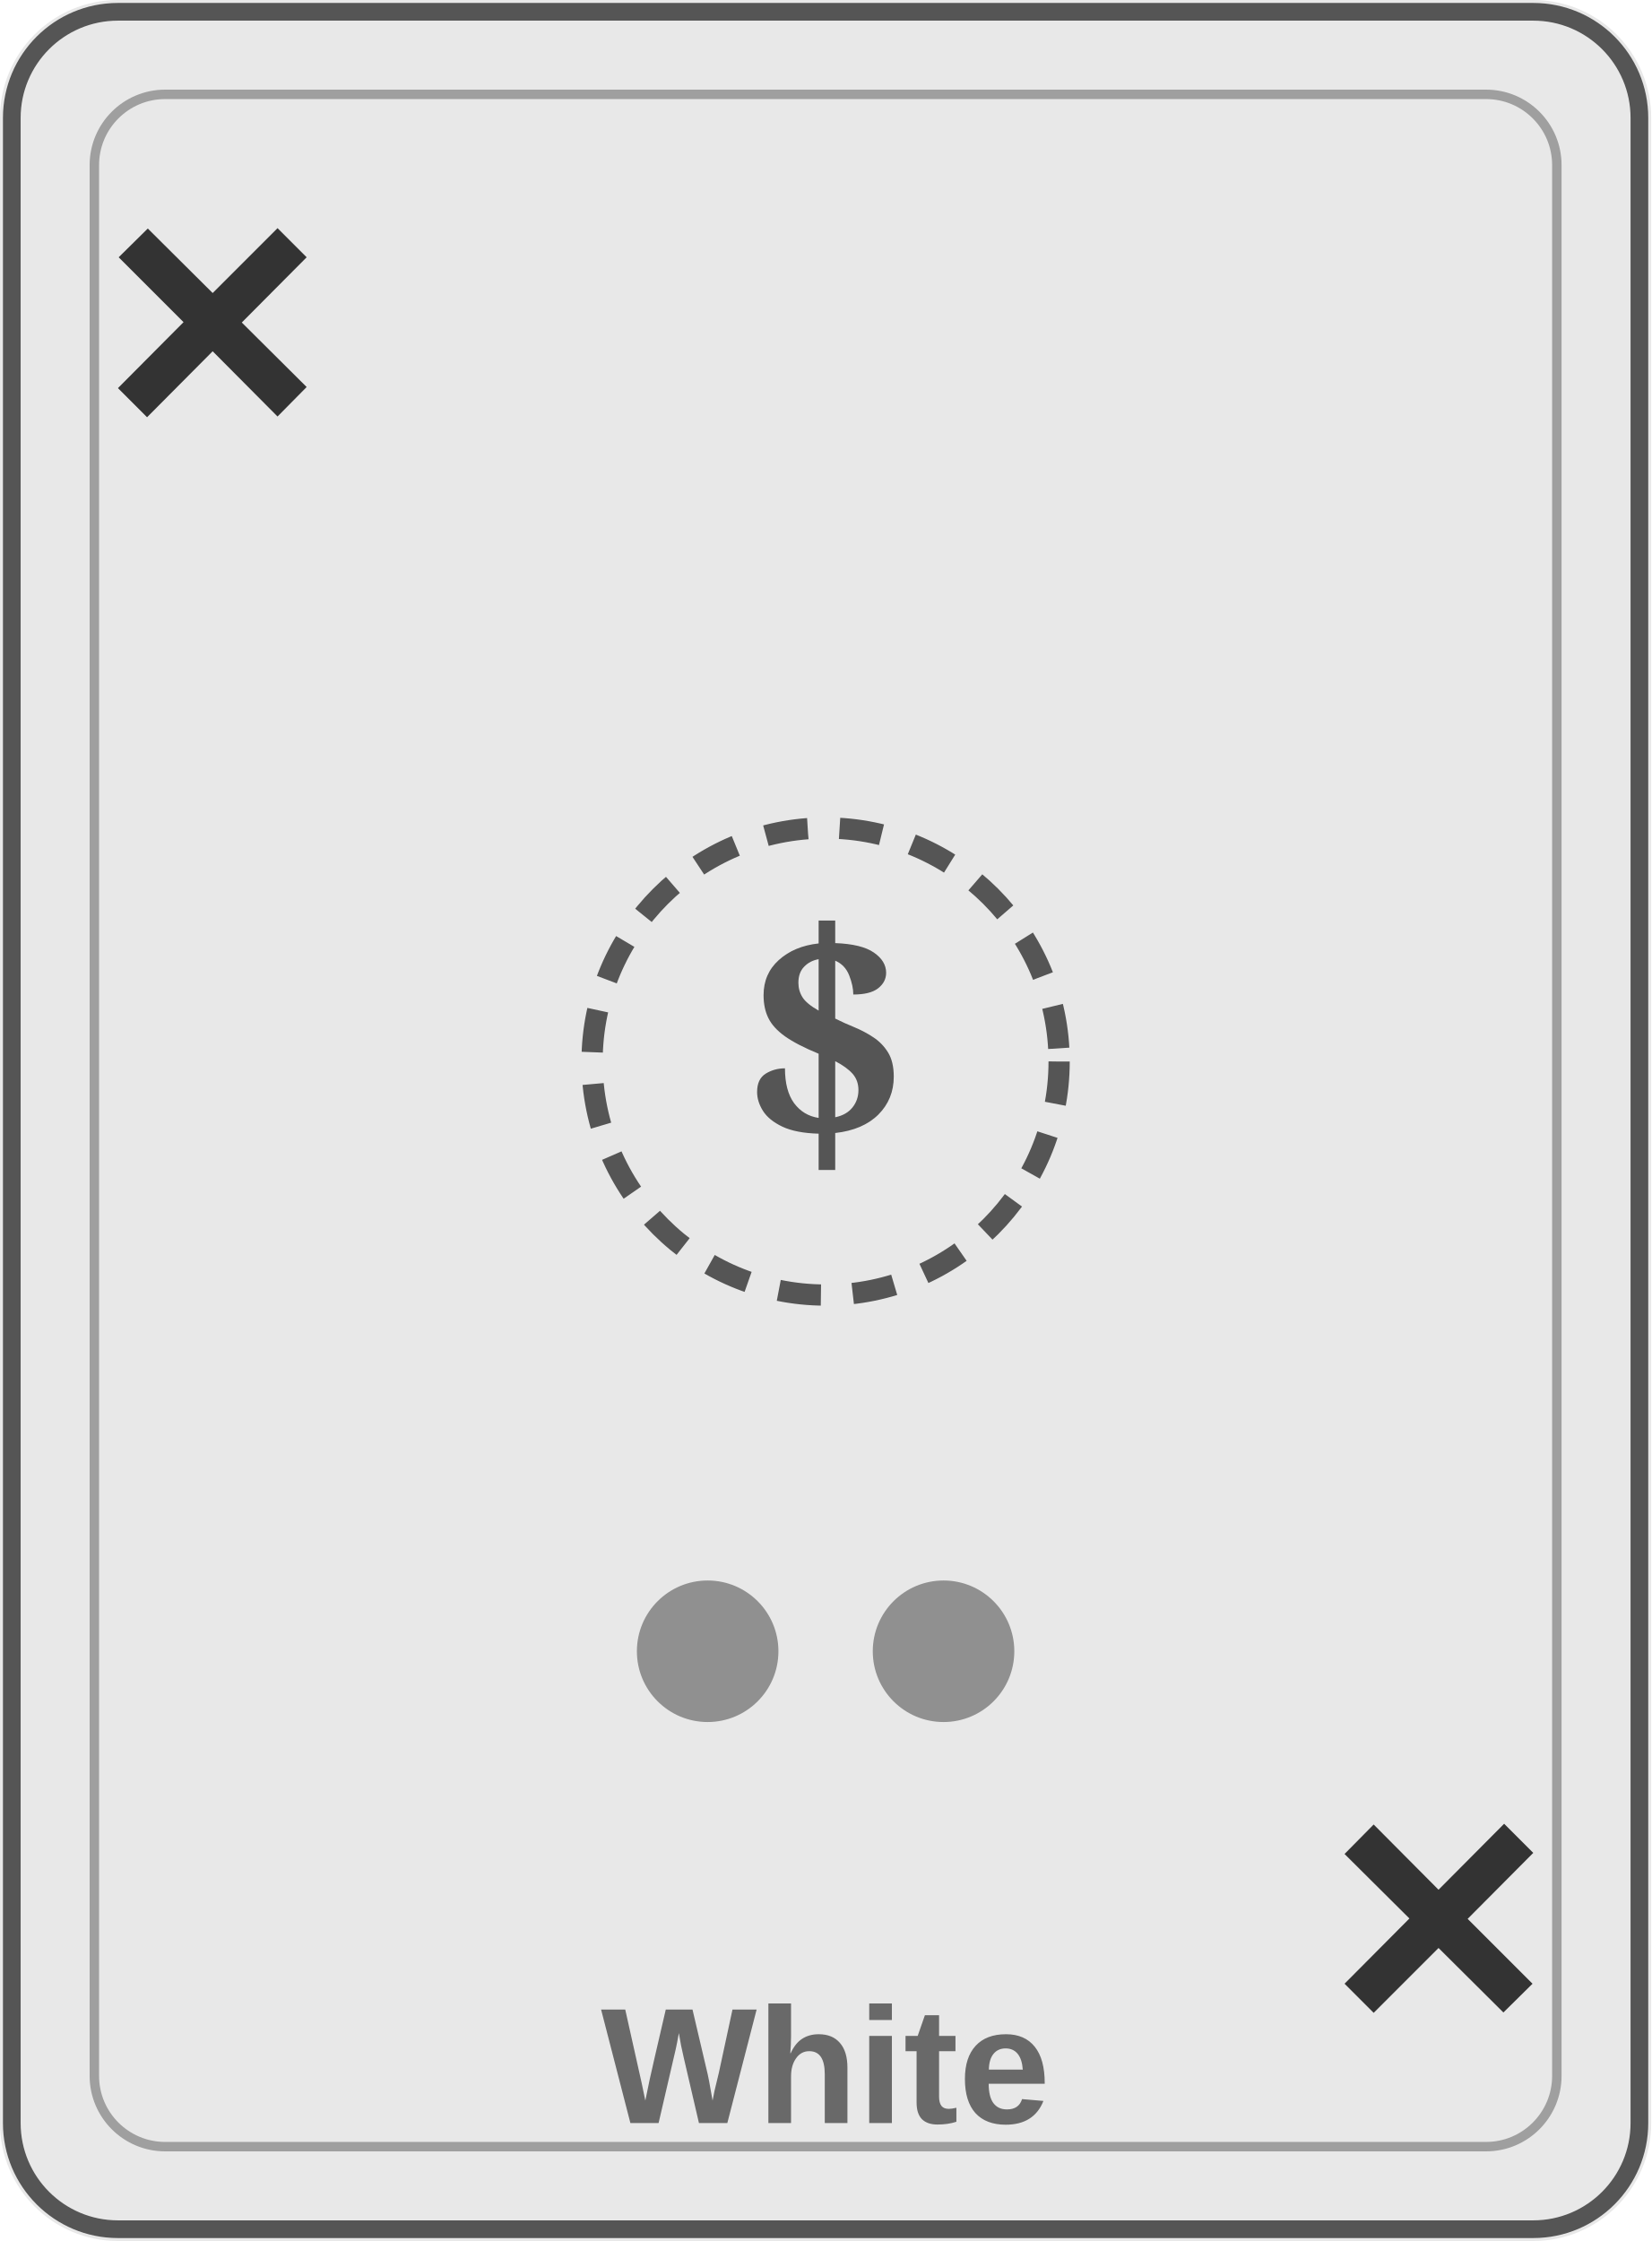
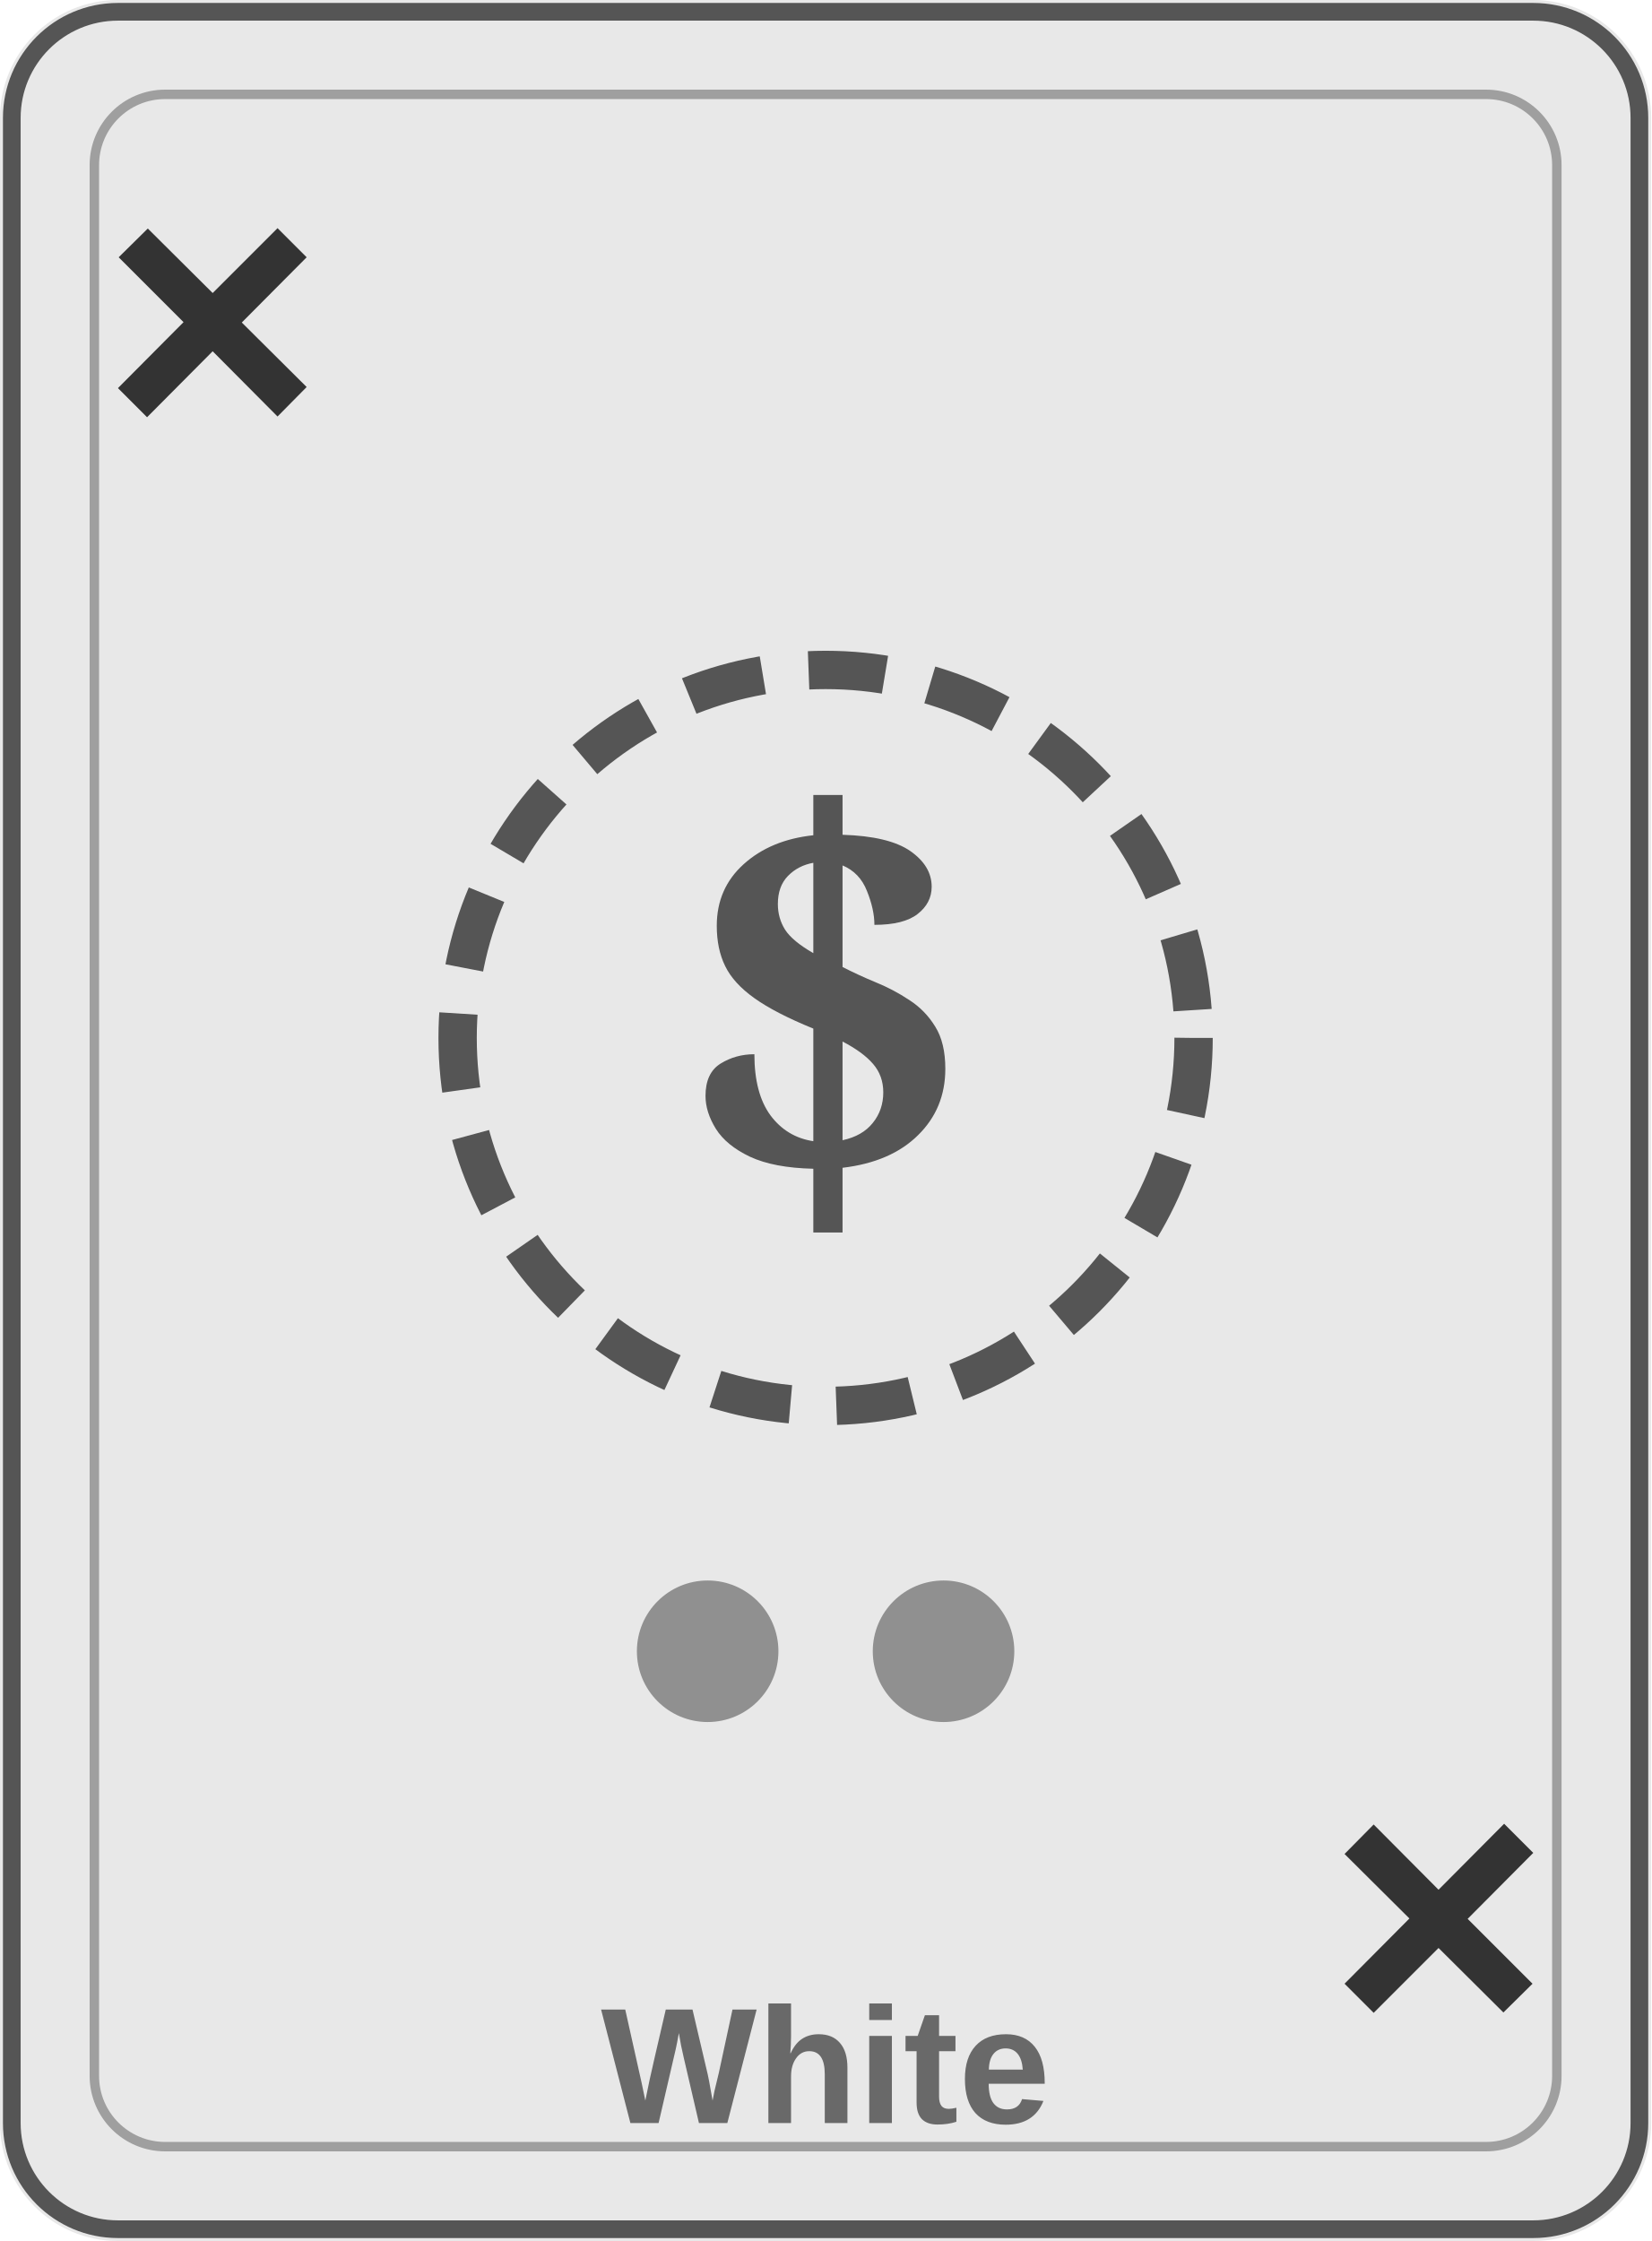
<svg xmlns="http://www.w3.org/2000/svg" width="140" height="190" viewBox="0 0 140 190">
  <rect width="140" height="190" rx="10" ry="10" fill="#e8e8e8" />
  <rect x="1" y="1" width="138" height="188" rx="9" ry="9" fill="none" stroke="#555555" stroke-width="1.5" />
  <rect x="8" y="8" width="124" height="174" rx="6" ry="6" fill="none" stroke="#555555" stroke-width="0.8" opacity="0.5" />
  <text x="18" y="38" font-family="Arial, sans-serif" font-size="32" font-weight="bold" text-anchor="middle" fill="#333333">×</text>
  <text x="122" y="172" font-family="Arial, sans-serif" font-size="32" font-weight="bold" text-anchor="middle" fill="#333333" transform="rotate(180,122,162)">×</text>
-   <g transform="translate(70,90) scale(0.9)">
-     <circle cx="0" cy="0" r="22" fill="none" stroke="#555555" stroke-width="2" stroke-dasharray="4,3" />
-     <text x="0" y="8" font-family="serif" font-size="28" font-weight="bold" text-anchor="middle" fill="#555555">$</text>
+   <g transform="translate(70,88) scale(1.3)">
+     <circle cx="0" cy="0" r="24" fill="none" stroke="#555555" stroke-width="2.5" stroke-dasharray="5,3" />
+     <text x="0" y="10" font-family="serif" font-size="34" font-weight="bold" text-anchor="middle" fill="#555555">$</text>
  </g>
  <circle cx="60" cy="140" r="6" fill="#555555" opacity="0.6" />
  <circle cx="80" cy="140" r="6" fill="#555555" opacity="0.6" />
  <text x="70" y="180" font-family="Arial, sans-serif" font-size="14" font-weight="bold" text-anchor="middle" fill="#333333" opacity="0.7">White</text>
</svg>
